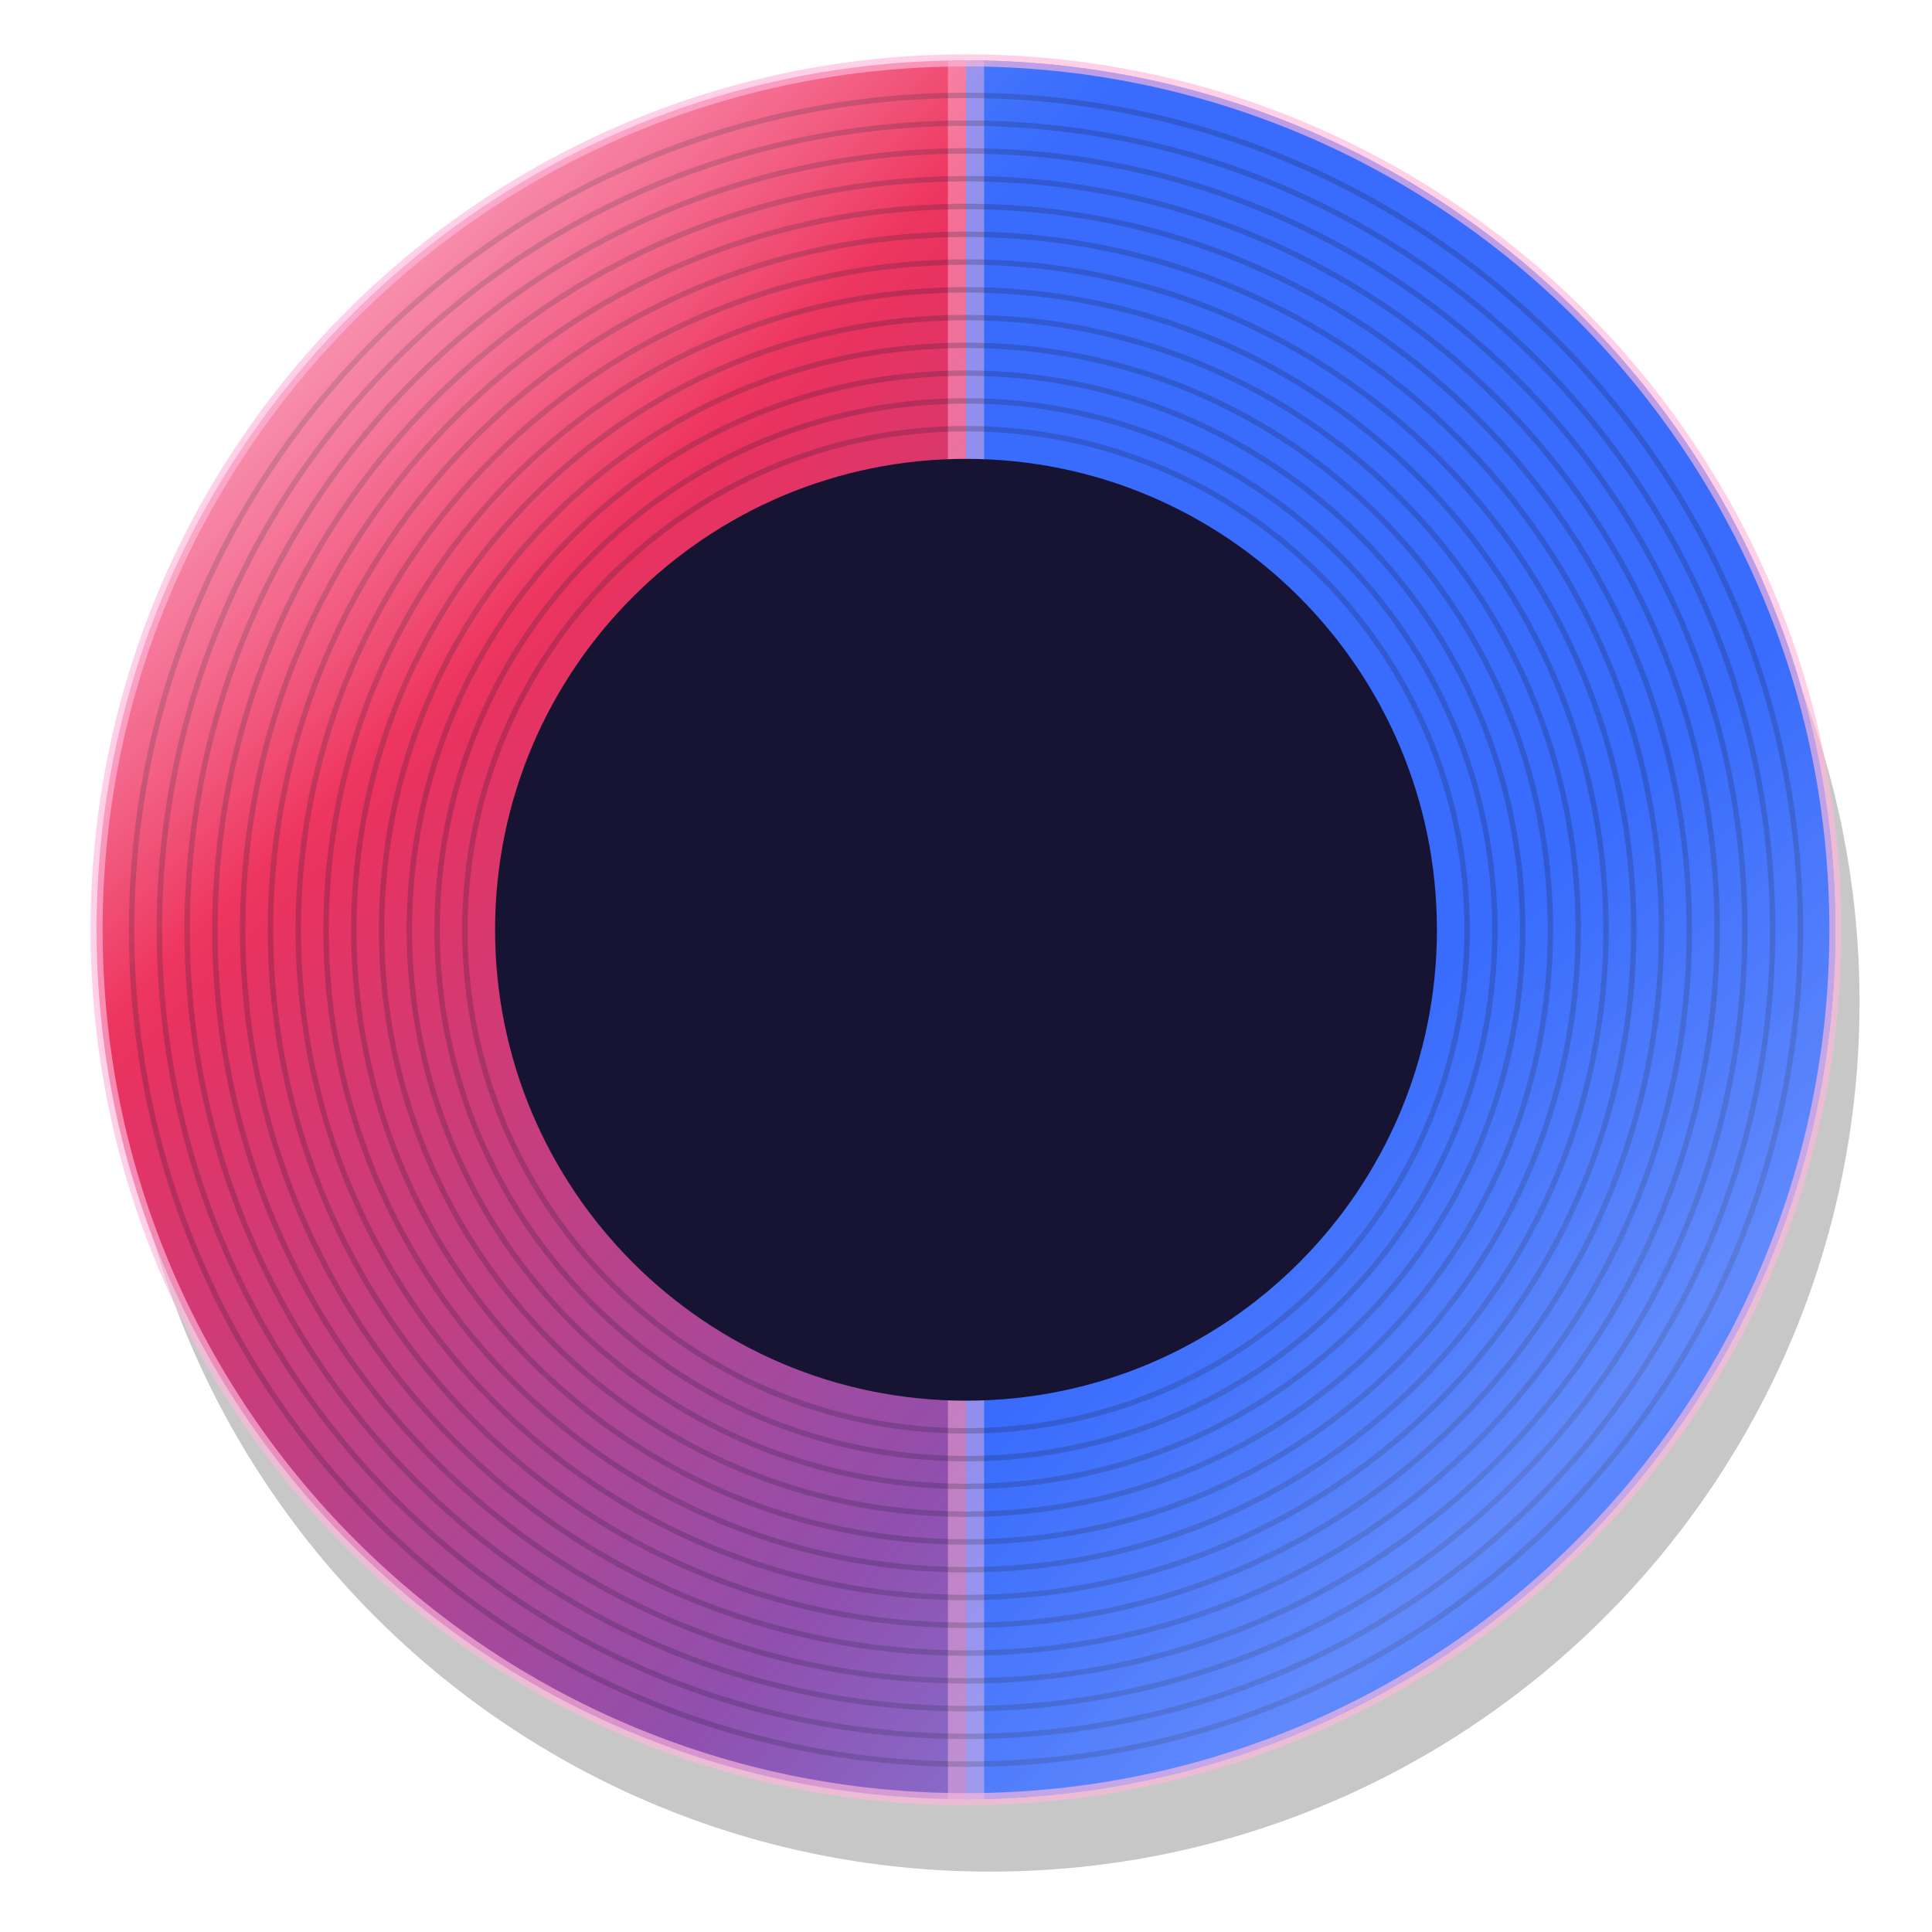
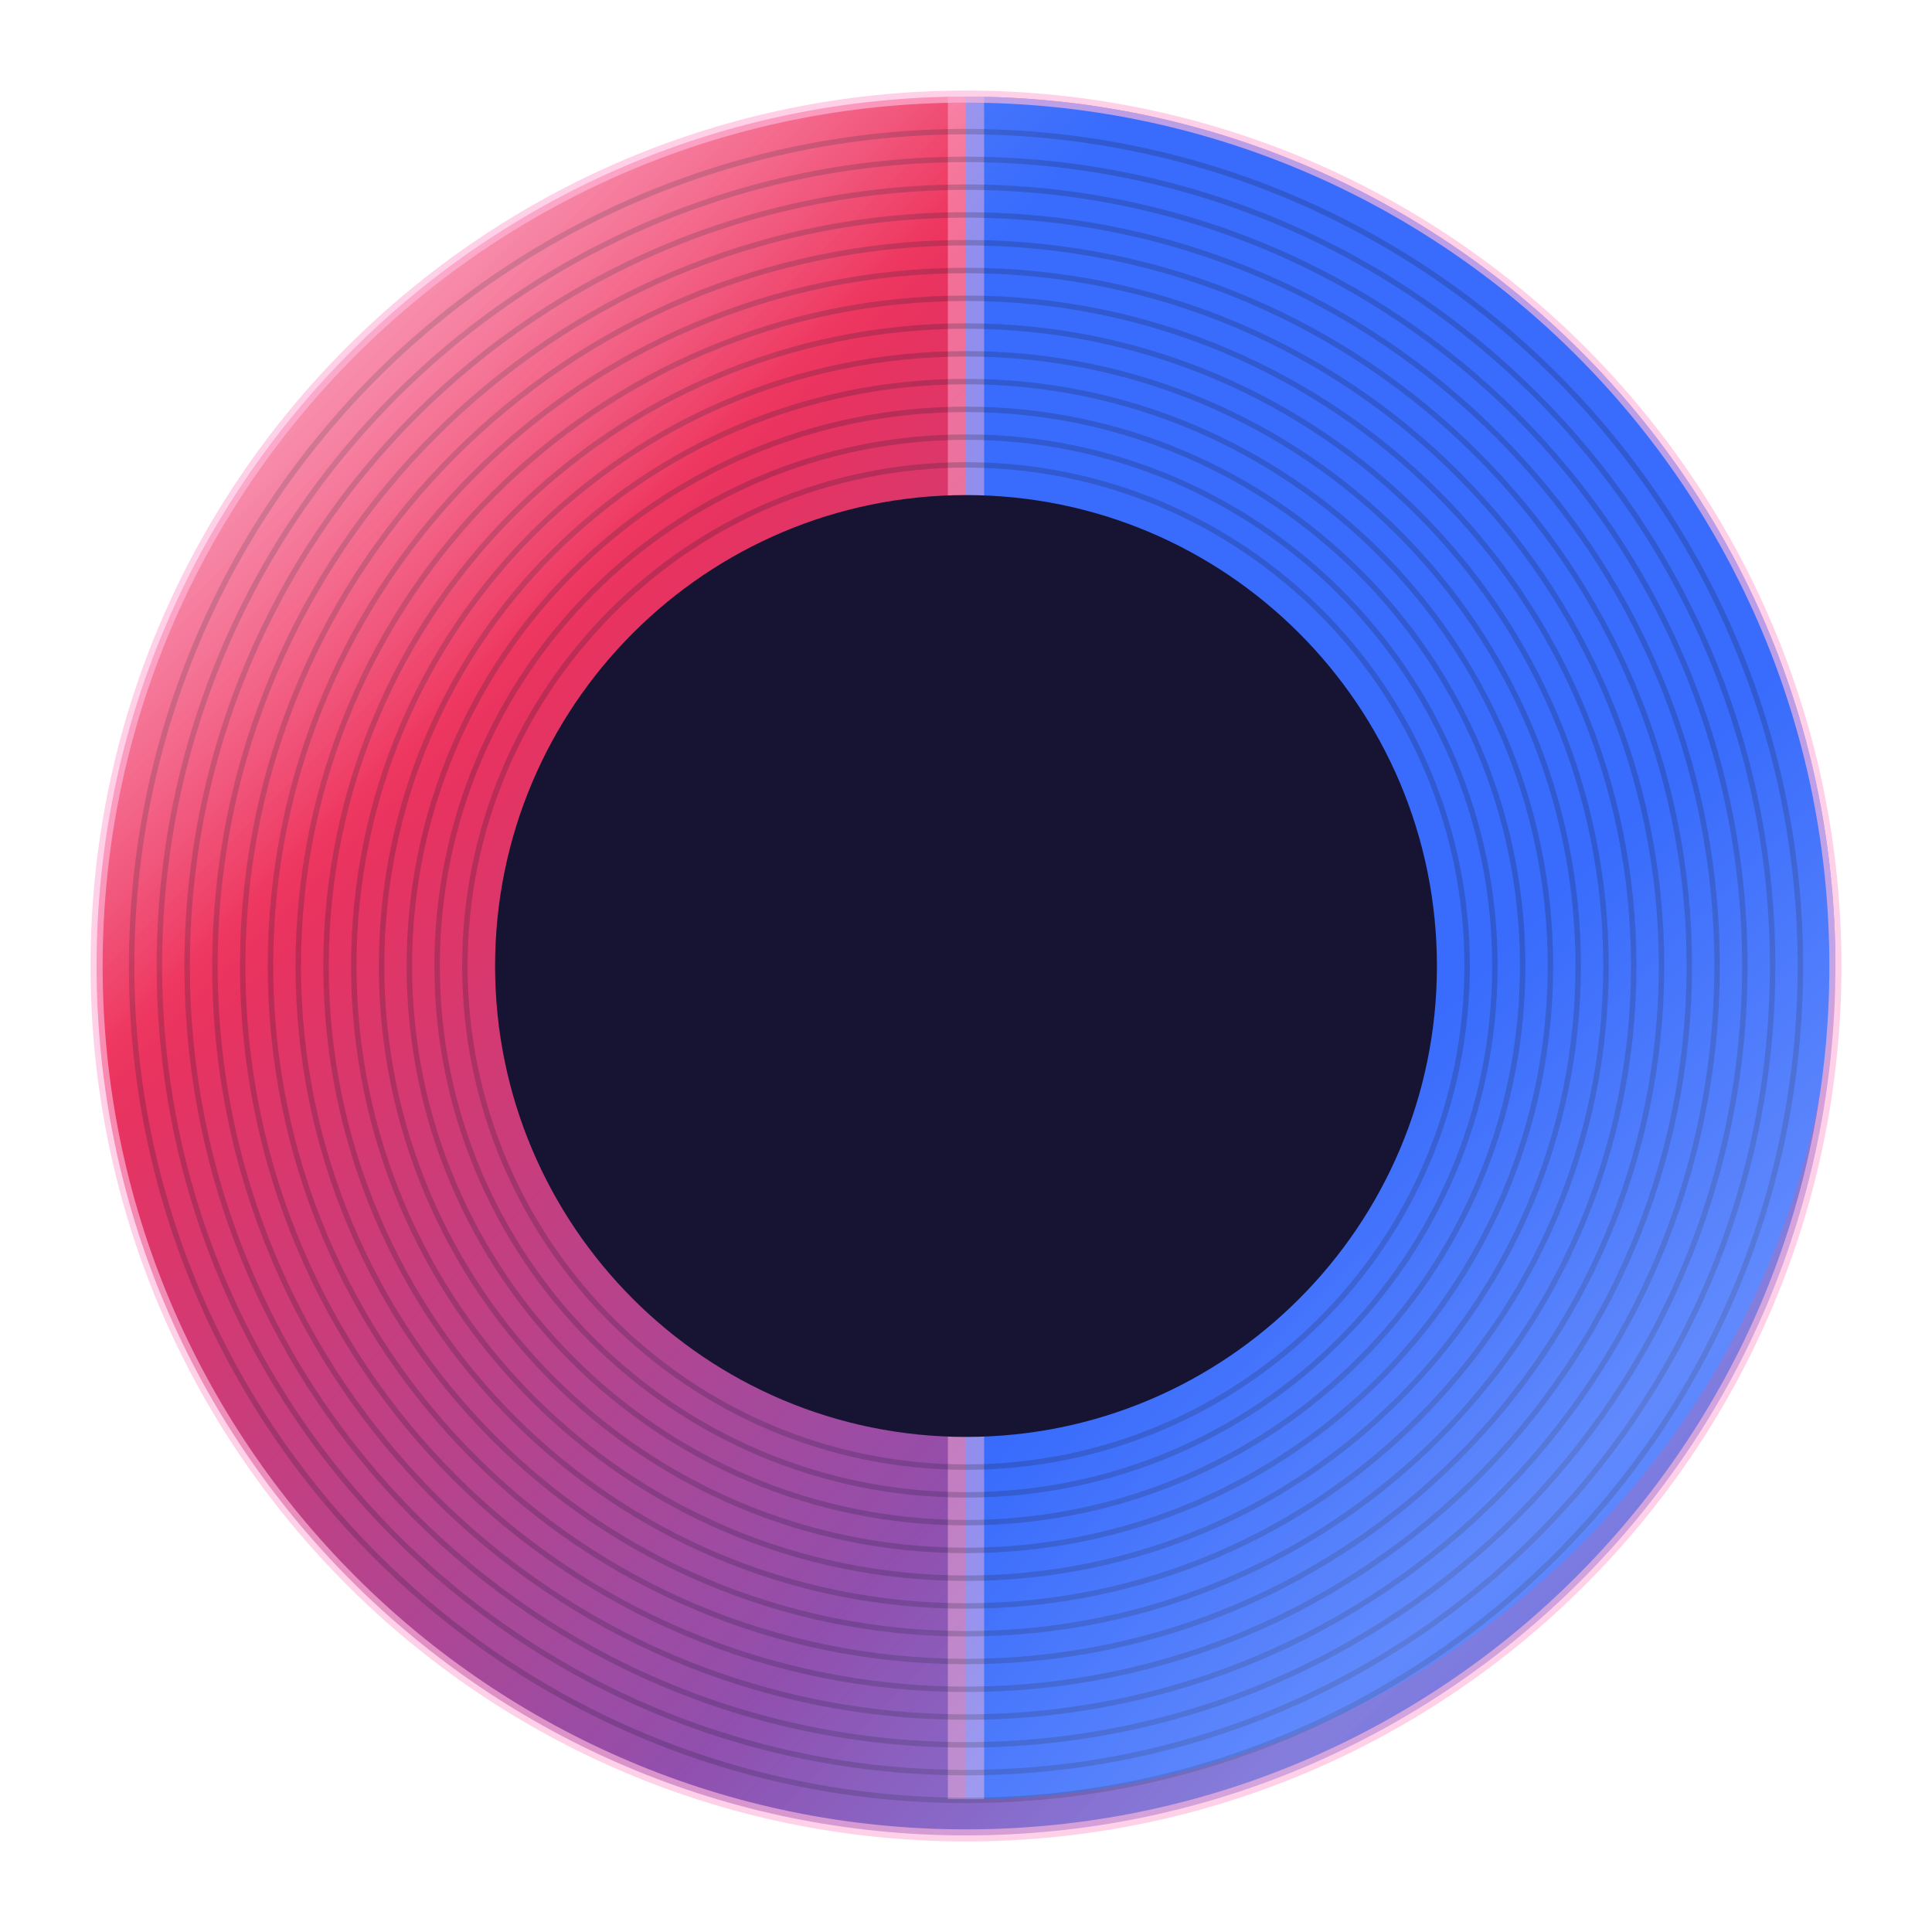
<svg xmlns="http://www.w3.org/2000/svg" viewBox="0 0 320 320">
  <defs>
    <clipPath id="record">
-       <circle cx="160" cy="154" r="144" />
+       <circle cx="160" cy="160" r="144" />
    </clipPath>
    <linearGradient id="wax" x1="0" y1="0" x2="1" y2="1">
      <stop stop-color="#ffb8db" />
      <stop offset=".28" stop-color="#ed315b" />
      <stop offset="1" stop-color="#396cfc" />
    </linearGradient>
    <linearGradient id="sheen" x1="0" y1="0" x2="1" y2="1">
      <stop stop-color="#fff" stop-opacity=".42" />
      <stop offset=".3" stop-color="#fff" stop-opacity="0" />
      <stop offset=".65" stop-color="#fff" stop-opacity="0" />
      <stop offset=".82" stop-color="#fff" stop-opacity=".2" />
      <stop offset="1" stop-color="#fff" stop-opacity="0" />
    </linearGradient>
  </defs>
-   <ellipse cx="164" cy="166" rx="144" ry="144" fill="#000" opacity=".22" />
-   <circle cx="160" cy="154" r="144" fill="url(#wax)" opacity="1" />
+   <circle cx="160" cy="160" r="144" fill="url(#wax)" opacity="1" />
  <g clip-path="url(#record)">
    <path d="M160 10a144 144 0 0 1 0 288Z" fill="#396cfc" />
    <path d="M160 10v288" stroke="#ffb8db" stroke-width="6" opacity=".45" />
  </g>
  <g fill="none" stroke="#11152b" stroke-width=".9" opacity=".21">
-     <circle cx="160" cy="154" r="83" />
-     <circle cx="160" cy="154" r="87.6" />
-     <circle cx="160" cy="154" r="92.2" />
-     <circle cx="160" cy="154" r="96.8" />
-     <circle cx="160" cy="154" r="101.4" />
-     <circle cx="160" cy="154" r="106" />
-     <circle cx="160" cy="154" r="110.6" />
-     <circle cx="160" cy="154" r="115.2" />
-     <circle cx="160" cy="154" r="119.8" />
-     <circle cx="160" cy="154" r="124.4" />
-     <circle cx="160" cy="154" r="129" />
-     <circle cx="160" cy="154" r="133.6" />
-     <circle cx="160" cy="154" r="138.2" />
+     <circle cx="160" cy="160" r="83" />
+     <circle cx="160" cy="160" r="87.6" />
+     <circle cx="160" cy="160" r="92.2" />
+     <circle cx="160" cy="160" r="96.8" />
+     <circle cx="160" cy="160" r="101.4" />
+     <circle cx="160" cy="160" r="106" />
+     <circle cx="160" cy="160" r="110.6" />
+     <circle cx="160" cy="160" r="115.2" />
+     <circle cx="160" cy="160" r="119.8" />
+     <circle cx="160" cy="160" r="124.4" />
+     <circle cx="160" cy="160" r="129" />
+     <circle cx="160" cy="160" r="133.6" />
+     <circle cx="160" cy="160" r="138.2" />
  </g>
-   <circle cx="160" cy="154" r="144" fill="url(#sheen)" />
-   <circle cx="160" cy="154" r="144" fill="none" stroke="#ffb8db" stroke-width="2" opacity=".65" />
-   <circle cx="160" cy="154" r="78" fill="#171433" />
+   <circle cx="160" cy="160" r="144" fill="url(#sheen)" />
+   <circle cx="160" cy="160" r="144" fill="none" stroke="#ffb8db" stroke-width="2" opacity=".65" />
+   <circle cx="160" cy="160" r="78" fill="#171433" />
</svg>
